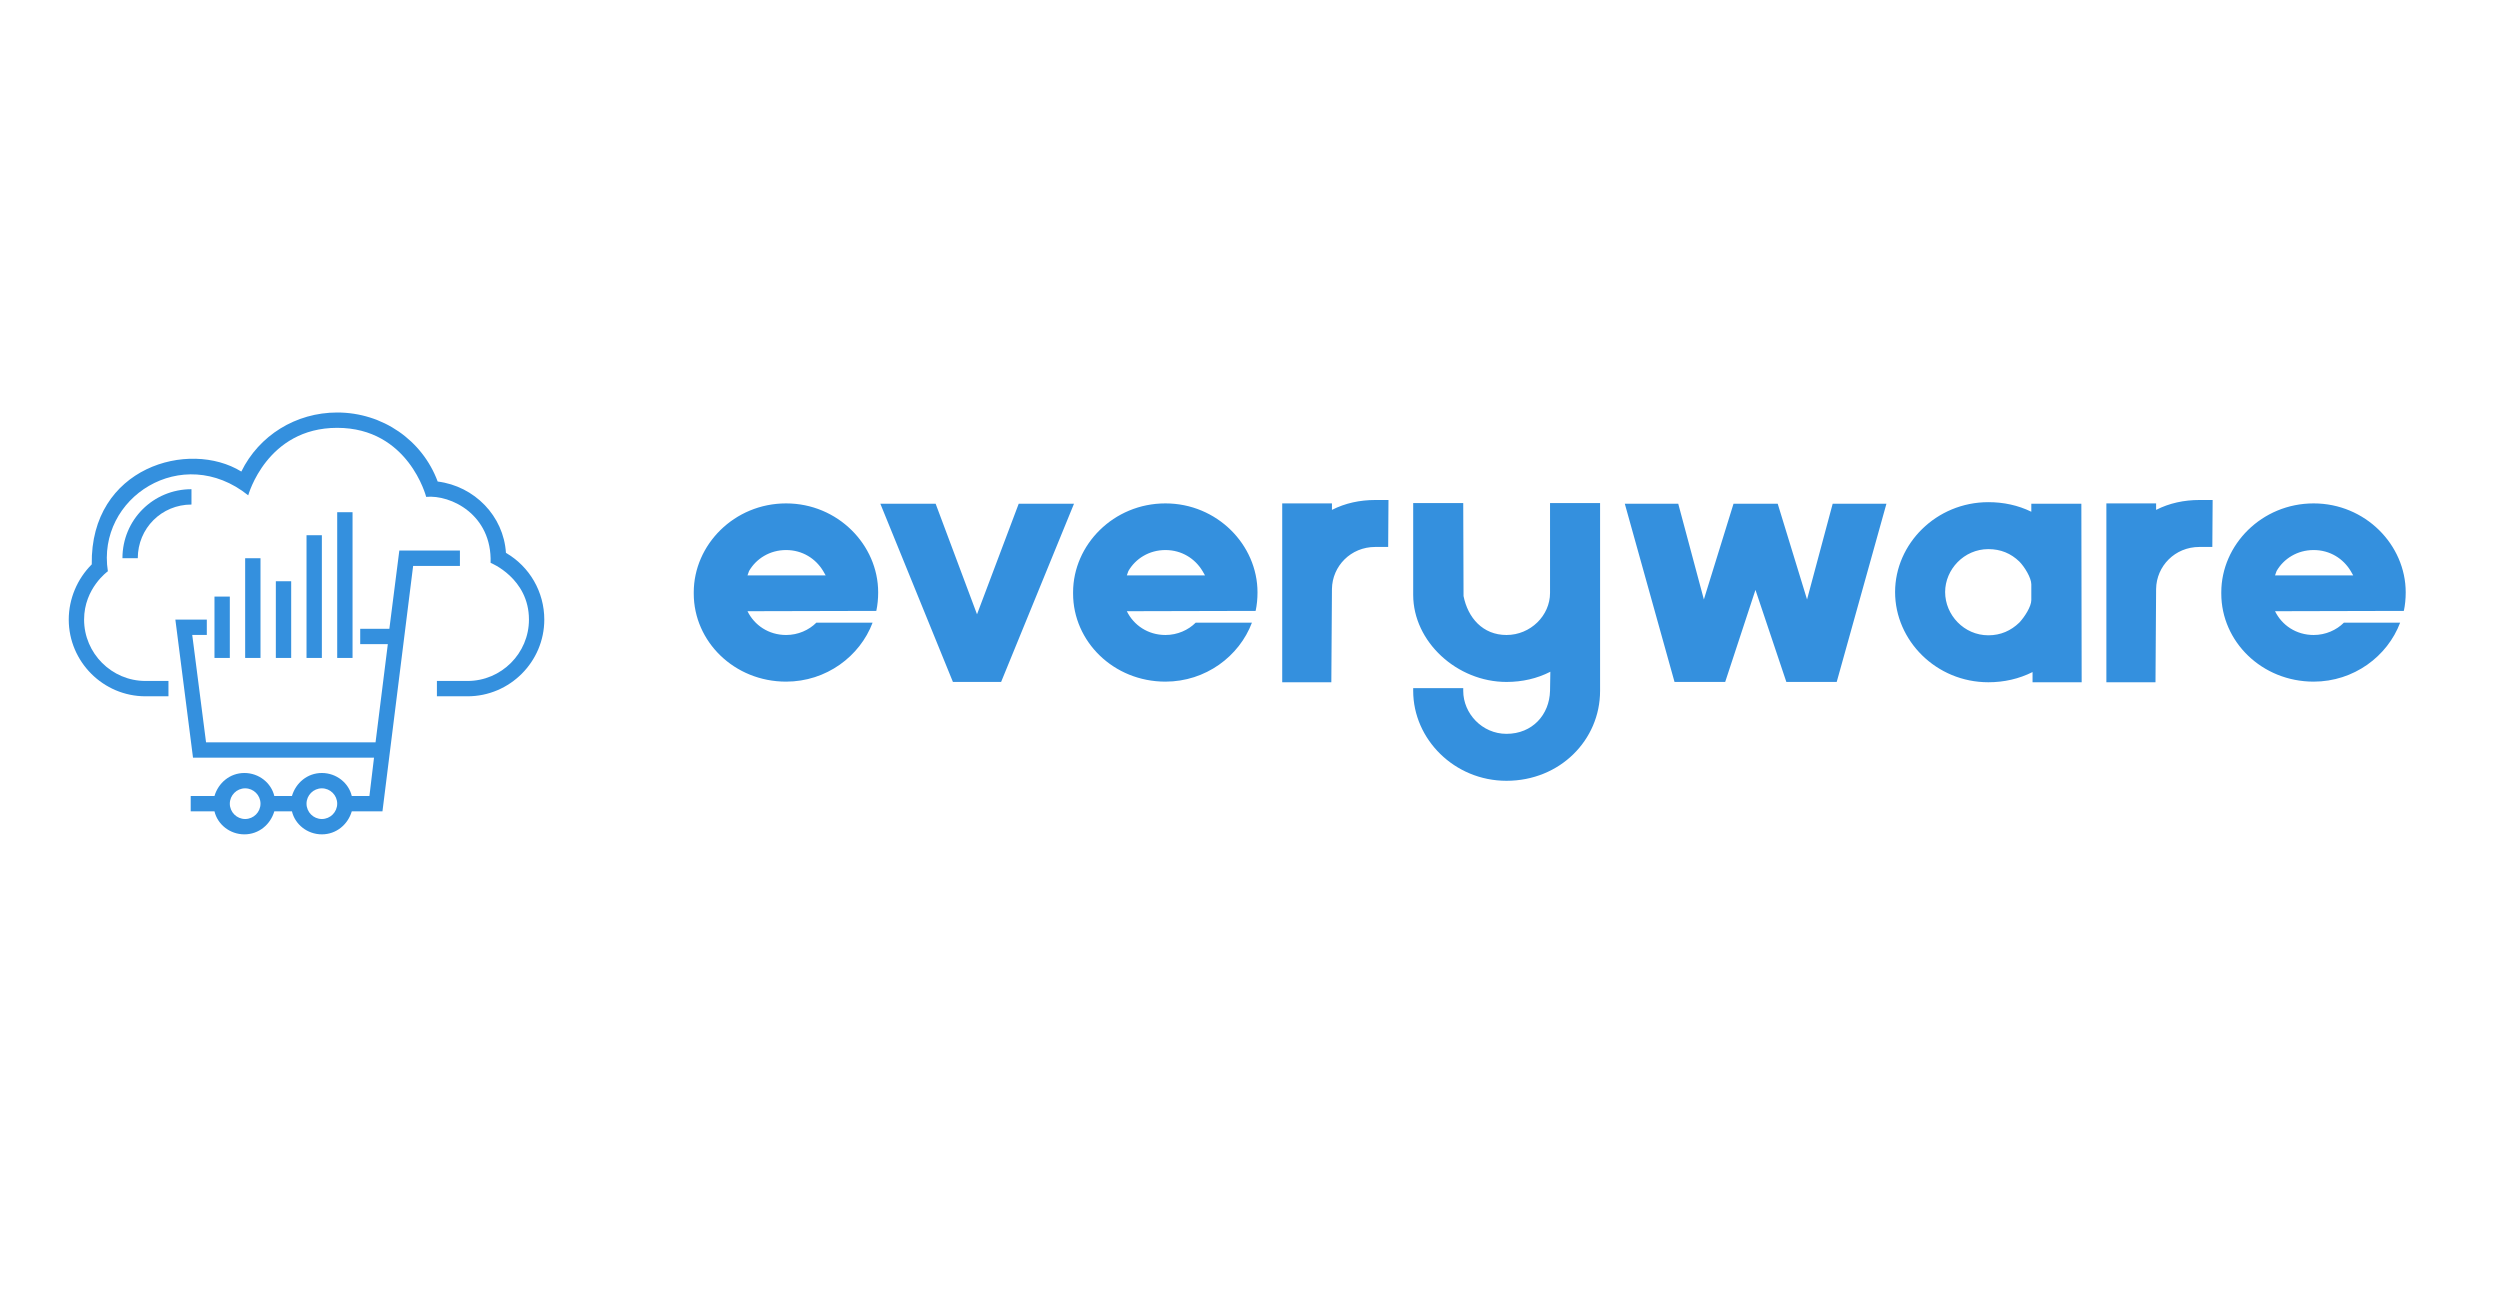
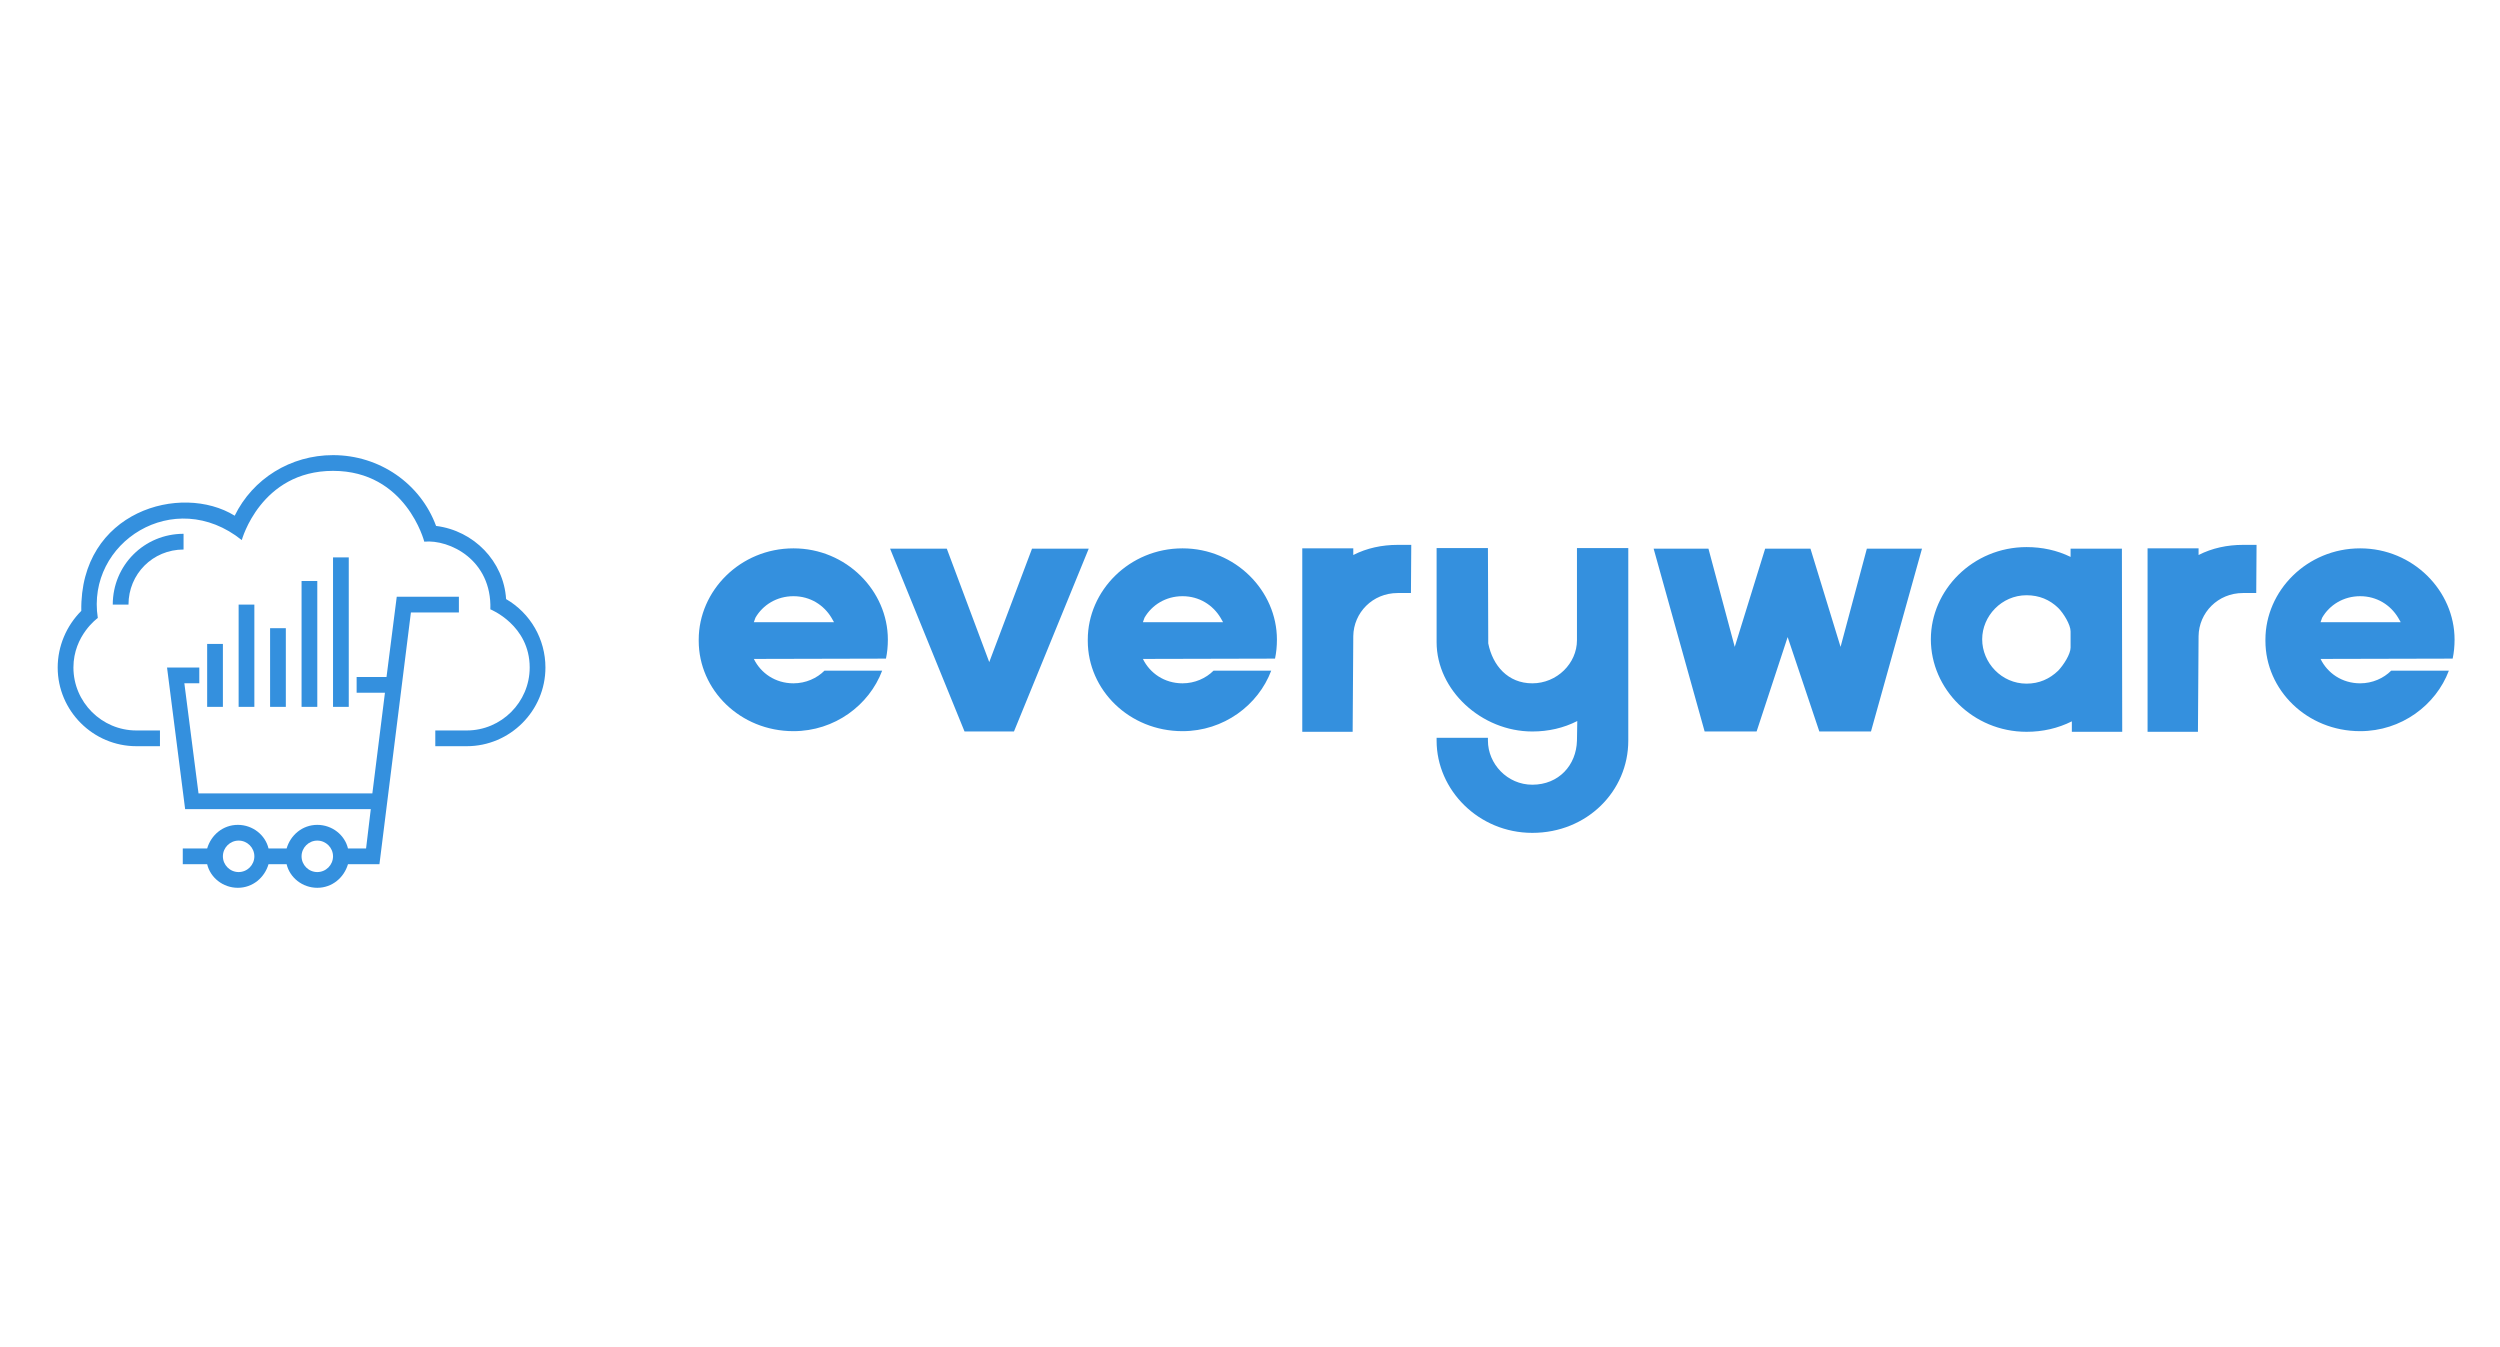
- <svg xmlns="http://www.w3.org/2000/svg" viewBox="-15 -50 400 210" class="looka-1j8o68f">
+ <svg xmlns="http://www.w3.org/2000/svg" viewBox="-13 -55 390 210" class="looka-1j8o68f">
  <defs id="SvgjsDefs1021" />
  <g id="SvgjsG1022" featurekey="HKaMnE-0" transform="matrix(1.227209,0,0,1.227209,-4.613604,11.09116)" fill="#3490de">
    <g>
      <path d="M57.5,22.3c-0.3-4.8-4.1-8.7-8.9-9.3C46.6,7.6,41.4,4,35.5,4C30.1,4,25.3,7,23,11.7C16.2,7.5,3.3,11.1,3.5,23.8   c-1.9,1.9-3,4.5-3,7.2c0,5.5,4.5,10,10,10h3v-2h-3c-4.4,0-8-3.6-8-8c0-4.1,3.1-6.3,3.1-6.3c-1.5-9.6,9.7-16.8,18.3-9.9   c0,0,2.4-8.8,11.6-8.8c9.3,0,11.6,9,11.6,9c3.2-0.3,8.6,2.3,8.4,8.6c0,0,5,2,5,7.4c0,4.4-3.6,8-8,8h-4v2h4c5.5,0,10-4.5,10-10   C62.5,27.4,60.6,24.1,57.5,22.3z" />
      <path d="M7.5,23h2c0-3.9,3.1-7,7-7v-2C11.5,14,7.5,18,7.5,23z" />
      <path d="M51.5,22h-7.9l-1.3,10.2h-3.8v2h3.6L40.5,47H18.4l-1.8-14h1.9v-2h-4.1l2.3,18h23.6l-0.6,5h-2.3c-0.4-1.7-2-3-3.9-3   s-3.4,1.3-3.9,3h-2.3c-0.4-1.7-2-3-3.9-3s-3.4,1.3-3.9,3h-3.1v2h3.1c0.4,1.7,2,3,3.9,3s3.4-1.3,3.9-3h2.3c0.4,1.7,2,3,3.9,3   s3.4-1.3,3.9-3h4l4-32h6.1V22z M23.5,57c-1.1,0-2-0.9-2-2s0.9-2,2-2s2,0.9,2,2S24.6,57,23.5,57z M33.5,57c-1.1,0-2-0.9-2-2   s0.9-2,2-2s2,0.9,2,2S34.6,57,33.5,57z" />
      <rect x="19.5" y="28" width="2" height="8" />
      <rect x="23.5" y="23" width="2" height="13" />
      <rect x="27.5" y="26" width="2" height="10" />
      <rect x="31.5" y="20" width="2" height="16" />
      <rect x="35.5" y="17" width="2" height="19" />
    </g>
  </g>
  <g id="SvgjsG1023" featurekey="J3GnXt-0" transform="matrix(2.471247,0,0,2.471247,94.023,9.735772)" fill="#3490de">
    <path d="M0.8 14.18 c0 -3.08 2.62 -5.76 5.98 -5.76 c3.34 0 5.96 2.68 5.96 5.76 c0 0.42 -0.04 0.82 -0.12 1.2 l-8.34 0.02 c0.44 0.9 1.36 1.54 2.5 1.54 c0.78 0 1.48 -0.32 1.96 -0.8 l3.64 0 c-0.82 2.18 -3 3.82 -5.6 3.82 c-3.36 0 -5.98 -2.6 -5.98 -5.7 l0 -0.08 z M4.38 12.8 l-0.1 0.28 l5.06 0 l-0.16 -0.28 c-0.48 -0.8 -1.34 -1.36 -2.4 -1.36 s-1.94 0.56 -2.4 1.36 z M12.88 8.44 l4.7 11.54 l3.12 0 l4.72 -11.54 l-3.58 0 l-2.7 7.16 l-2.68 -7.16 l-3.58 0 z M25.36 14.18 c0 -3.08 2.62 -5.76 5.98 -5.76 c3.34 0 5.96 2.68 5.96 5.76 c0 0.42 -0.04 0.82 -0.12 1.2 l-8.34 0.02 c0.44 0.9 1.36 1.54 2.5 1.54 c0.78 0 1.48 -0.32 1.96 -0.8 l3.64 0 c-0.82 2.18 -3 3.82 -5.6 3.82 c-3.36 0 -5.98 -2.6 -5.98 -5.7 l0 -0.08 z M28.94 12.8 l-0.1 0.28 l5.06 0 l-0.16 -0.28 c-0.48 -0.8 -1.34 -1.36 -2.4 -1.36 s-1.94 0.56 -2.4 1.36 z M38.9 8.42 l0 11.58 l3.18 0 l0.04 -6.04 c0.02 -1.48 1.22 -2.72 2.8 -2.72 l0.84 0 l0.02 -3.04 l-0.86 0 c-0.98 0 -1.94 0.2 -2.8 0.64 l0 -0.42 l-3.22 0 z M47.38 20.56 c0 3.12 2.66 5.82 6.04 5.82 c3.46 0 6.06 -2.64 6.06 -5.82 l0 -12.16 l-3.24 0 l0 5.82 c0 1.46 -1.26 2.72 -2.82 2.72 c-1.54 0 -2.5 -1.12 -2.78 -2.52 l-0.02 -6.02 l-3.24 0 l0 5.94 c0 3.04 2.84 5.64 6.04 5.64 c1.02 0 1.98 -0.22 2.84 -0.66 l-0.02 1.24 c-0.04 1.54 -1.14 2.78 -2.82 2.78 c-1.58 0 -2.8 -1.32 -2.8 -2.78 l0 -0.18 l-3.24 0 l0 0.18 z M61.08 8.44 l3.22 11.54 l3.28 0 l1.96 -5.96 l2 5.96 l3.26 0 l3.22 -11.54 l-3.48 0 l-1.66 6.2 l-1.9 -6.2 l-2.86 0 l-1.92 6.2 l-1.66 -6.2 l-3.46 0 z M78.58 14.16 c0 3.14 2.66 5.84 6.04 5.84 c1.02 0 1.98 -0.22 2.86 -0.66 l0 0.66 l3.18 0 l-0.02 -11.56 l-3.24 0 l0 0.52 c-0.86 -0.42 -1.8 -0.62 -2.78 -0.62 c-3.38 0 -6.04 2.7 -6.04 5.82 z M86.62 16.14 c-0.54 0.52 -1.2 0.82 -2 0.82 c-1.58 0 -2.8 -1.32 -2.8 -2.8 c0 -1.46 1.22 -2.78 2.8 -2.78 c0.8 0 1.46 0.28 2 0.8 c0.34 0.34 0.78 1.06 0.78 1.48 l0 1.02 c0 0.42 -0.44 1.1 -0.78 1.46 z M92.26 8.42 l0 11.58 l3.18 0 l0.04 -6.04 c0.02 -1.48 1.22 -2.72 2.8 -2.72 l0.84 0 l0.02 -3.04 l-0.86 0 c-0.98 0 -1.94 0.2 -2.8 0.64 l0 -0.42 l-3.22 0 z M99.7 14.18 c0 -3.08 2.62 -5.76 5.98 -5.76 c3.34 0 5.96 2.68 5.96 5.76 c0 0.42 -0.04 0.82 -0.12 1.2 l-8.34 0.02 c0.44 0.9 1.36 1.54 2.5 1.54 c0.78 0 1.48 -0.32 1.96 -0.8 l3.64 0 c-0.82 2.18 -3 3.82 -5.6 3.82 c-3.36 0 -5.98 -2.6 -5.98 -5.7 l0 -0.08 z M103.28 12.8 l-0.1 0.28 l5.06 0 l-0.16 -0.28 c-0.48 -0.8 -1.34 -1.36 -2.4 -1.36 s-1.94 0.56 -2.4 1.36 z" />
  </g>
</svg>
